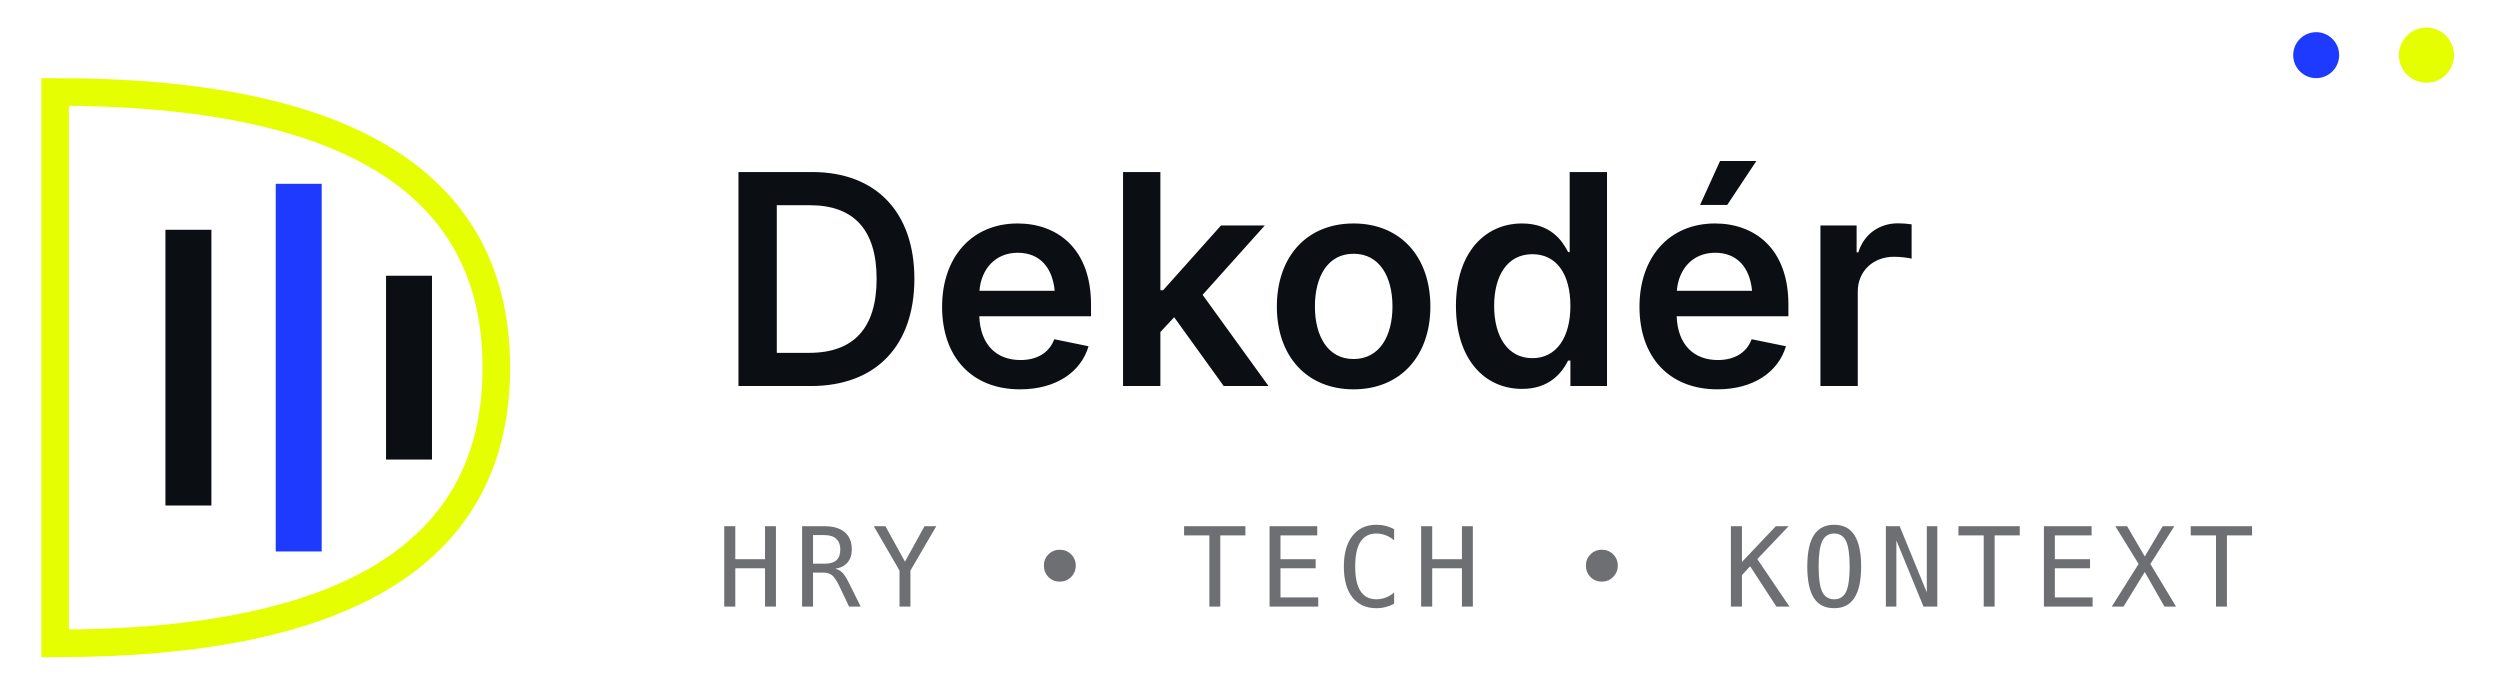
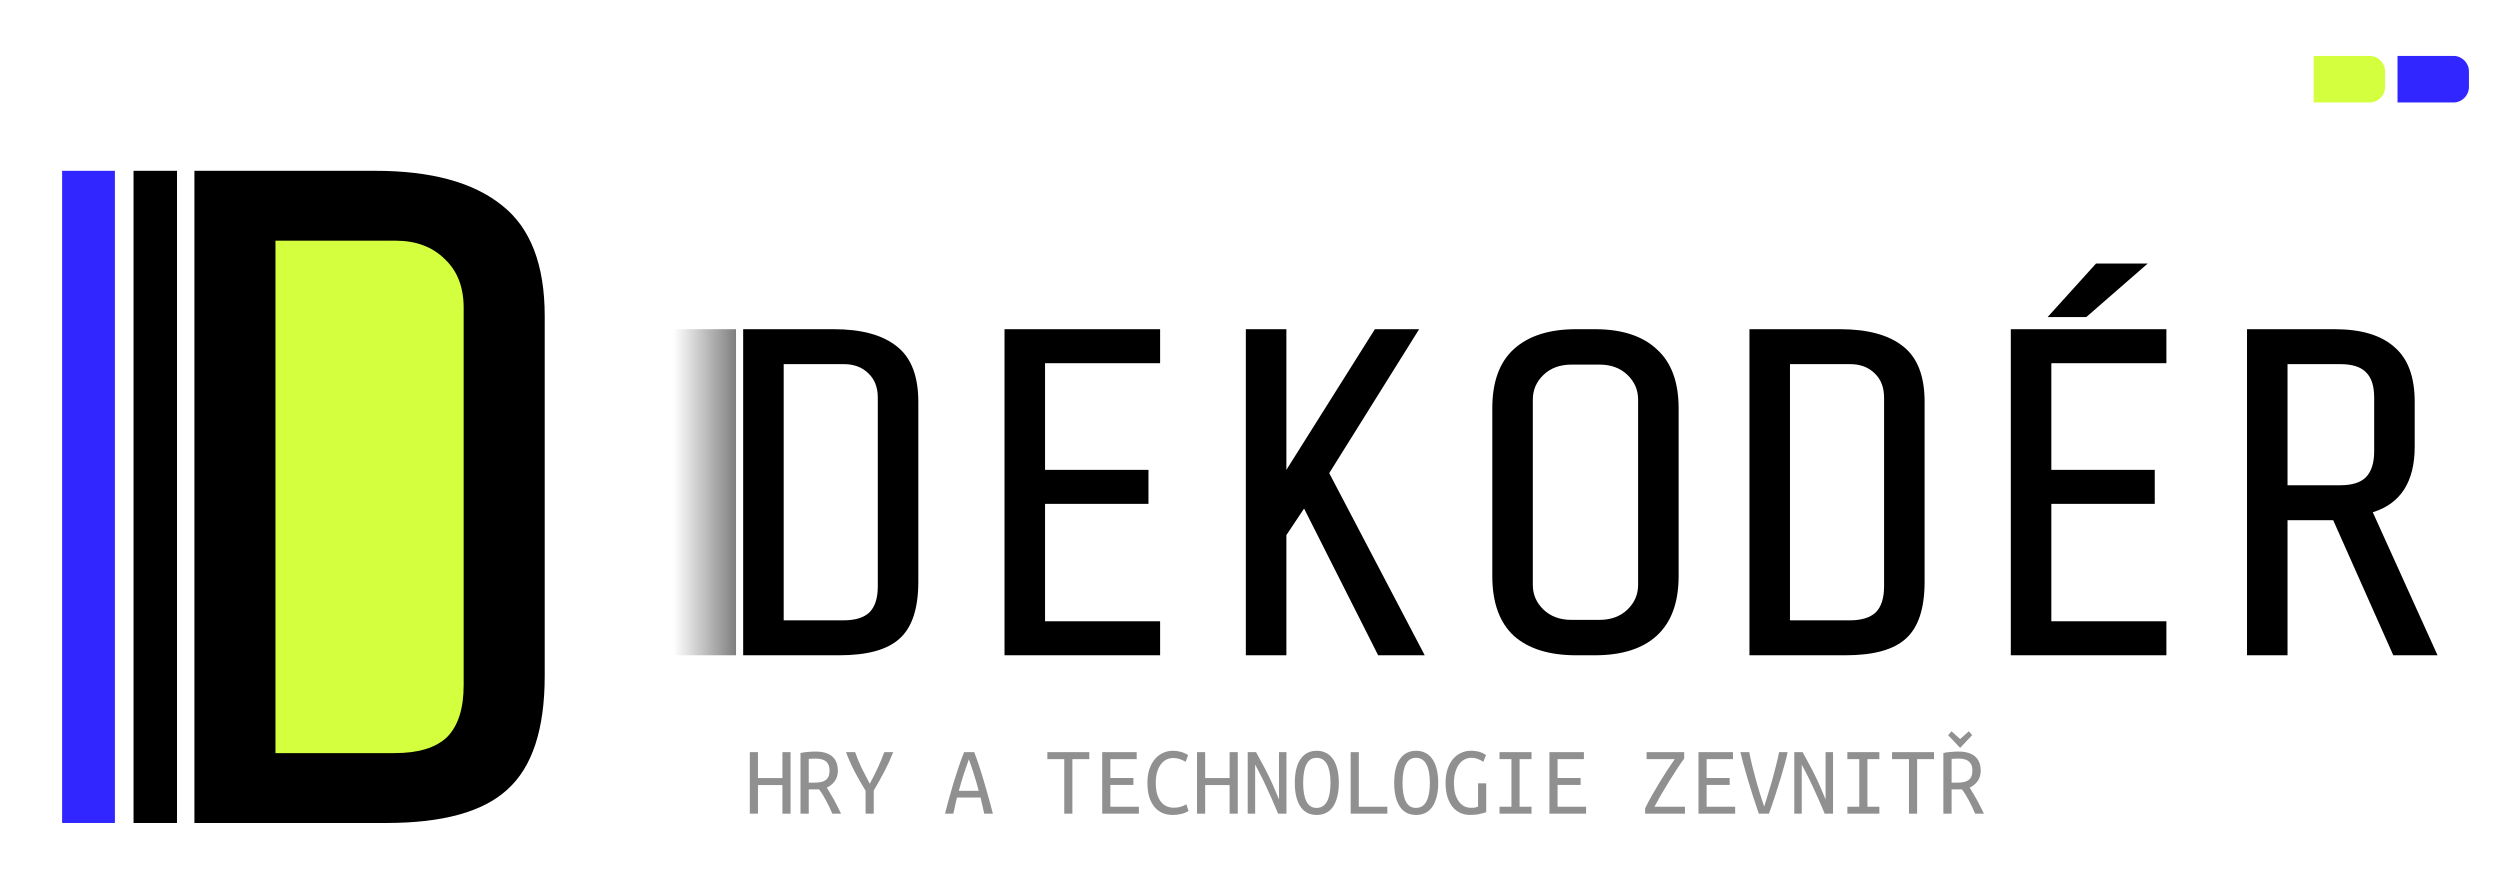
- <svg xmlns="http://www.w3.org/2000/svg" width="272" height="74" viewBox="42 30 272 74" fill="none">
-   <circle cx="294" cy="36" r="2.5" fill="#1E3AFF" />
-   <circle cx="306" cy="36" r="3" fill="#E6FF00" />
-   <path d="M48 40 Q96 40 96 70 Q96 100 48 100 L48 40 Z" stroke="#E6FF00" stroke-width="3" fill="none" />
-   <rect x="60" y="55" width="5" height="30" fill="#0B0F14" />
-   <rect x="72" y="50" width="5" height="40" fill="#1E3AFF" />
-   <rect x="84" y="60" width="5" height="20" fill="#0B0F14" />
-   <text x="120" y="72" fill="#0B0F14" font-family="Inter, system-ui, sans-serif" font-size="32" font-weight="600">
-     Dekodér
-   </text>
-   <text x="120" y="96" fill="#0B0F14" opacity="0.6" font-family="JetBrains Mono, monospace" font-size="12" letter-spacing="1.2">
-     HRY • TECH • KONTEXT
-   </text>
+ <svg xmlns="http://www.w3.org/2000/svg" width="805" height="287" viewBox="0 0 805 287" fill="none">
+   <rect x="43" y="55" width="14" height="210" fill="black" />
+   <rect x="20" y="55" width="17" height="210" fill="#3126FF" />
+   <rect x="75" y="70" width="78" height="185" fill="#D4FF3F" />
+   <path d="M175.4 217.6C175.4 234.8 171.4 247 163.4 254.2C155.6 261.4 142.6 265 124.4 265H62.6V55H120.8C138.8 55 152.4 58.7 161.6 66.1C170.8 73.3 175.4 85.2 175.4 101.8V217.6ZM149.3 99.1C149.3 92.5 147.3 87.3 143.3 83.5C139.3 79.5 134 77.5 127.4 77.5H88.7V242.5H127.1C134.7 242.5 140.3 240.8 143.9 237.4C147.5 233.8 149.3 228.2 149.3 220.6V99.1Z" fill="black" />
+   <path d="M295.7 187.3C295.7 195.9 293.7 202 289.7 205.6C285.8 209.2 279.3 211 270.2 211H239.3V106H268.4C277.4 106 284.2 107.85 288.8 111.55C293.4 115.15 295.7 121.1 295.7 129.4V187.3ZM282.65 128.05C282.65 124.75 281.65 122.15 279.65 120.25C277.65 118.25 275 117.25 271.7 117.25H252.35V199.75H271.55C275.35 199.75 278.15 198.9 279.95 197.2C281.75 195.4 282.65 192.6 282.65 188.8V128.05ZM373.556 106V116.95H336.506V151.3H369.806V162.25H336.506V200.05H373.556V211H323.456V106H373.556ZM414.212 172.3V211H401.162V106H414.212V151.3L442.712 106H456.962L428.012 152.35L458.762 211H443.762L419.912 163.75L414.212 172.3ZM540.518 185.5C540.518 194 538.168 200.4 533.468 204.7C528.868 208.9 522.218 211 513.518 211H507.518C498.818 211 492.118 208.9 487.418 204.7C482.818 200.4 480.518 194 480.518 185.5V131.5C480.518 123 482.818 116.65 487.418 112.45C492.118 108.15 498.818 106 507.518 106H513.518C522.218 106 528.868 108.15 533.468 112.45C538.168 116.65 540.518 123 540.518 131.5V185.5ZM527.468 128.65C527.468 125.55 526.318 122.9 524.018 120.7C521.718 118.5 518.718 117.4 515.018 117.4H506.018C502.318 117.4 499.318 118.5 497.018 120.7C494.718 122.9 493.568 125.55 493.568 128.65V188.35C493.568 191.45 494.718 194.1 497.018 196.3C499.318 198.5 502.318 199.6 506.018 199.6H515.018C518.718 199.6 521.718 198.5 524.018 196.3C526.318 194.1 527.468 191.45 527.468 188.35V128.65ZM619.723 187.3C619.723 195.9 617.723 202 613.723 205.6C609.823 209.2 603.323 211 594.223 211H563.323V106H592.423C601.423 106 608.223 107.85 612.823 111.55C617.423 115.15 619.723 121.1 619.723 129.4V187.3ZM606.673 128.05C606.673 124.75 605.673 122.15 603.673 120.25C601.673 118.25 599.023 117.25 595.723 117.25H576.373V199.75H595.573C599.373 199.75 602.173 198.9 603.973 197.2C605.773 195.4 606.673 192.6 606.673 188.8V128.05ZM691.579 84.85L671.779 102.1H659.329L674.929 84.85H691.579ZM697.579 106V116.95H660.529V151.3H693.829V162.25H660.529V200.05H697.579V211H647.479V106H697.579ZM736.585 167.5V211H723.535V106H751.735C760.235 106 766.635 107.9 770.935 111.7C775.335 115.4 777.535 121.3 777.535 129.4V143.8C777.535 155.1 773.035 162.15 764.035 164.95L784.885 211H770.635L751.285 167.5H736.585ZM764.485 128.05C764.485 124.25 763.585 121.5 761.785 119.8C760.085 118.1 757.335 117.25 753.535 117.25H736.585V156.25H753.535C757.335 156.25 760.085 155.4 761.785 153.7C763.585 151.9 764.485 149.1 764.485 145.3V128.05Z" fill="black" />
+   <path d="M745 18H763C765.761 18 768 20.239 768 23V28C768 30.761 765.761 33 763 33H745V18Z" fill="#D4FF3F" />
+   <path d="M772 18H790C792.761 18 795 20.239 795 23V28C795 30.761 792.761 33 790 33H772V18Z" fill="#3126FF" />
+   <rect x="217" y="106" width="20" height="105" fill="url(#paint0_linear_150_60)" fill-opacity="0.5" />
+   <path d="M251.936 242.192H254.56V262H251.936V252.784H244.064V262H241.44V242.192H244.064V250.544H251.936V242.192ZM269.792 248.24C269.792 249.456 269.472 250.533 268.832 251.472C268.192 252.389 267.328 253.104 266.24 253.616C266.56 254.128 266.912 254.715 267.296 255.376C267.701 256.016 268.107 256.709 268.512 257.456C268.917 258.181 269.312 258.939 269.696 259.728C270.101 260.496 270.475 261.253 270.816 262H268C267.36 260.464 266.656 258.992 265.888 257.584C265.141 256.176 264.416 255.035 263.712 254.16C263.584 254.181 263.392 254.192 263.136 254.192C262.901 254.192 262.741 254.192 262.656 254.192H260.416V262H257.76V242.48C258.08 242.395 258.443 242.32 258.848 242.256C259.275 242.192 259.701 242.149 260.128 242.128C260.576 242.085 261.013 242.053 261.44 242.032C261.867 242.011 262.251 242 262.592 242C264.981 242 266.773 242.523 267.968 243.568C269.184 244.613 269.792 246.171 269.792 248.24ZM262.816 244.272C262.325 244.272 261.845 244.283 261.376 244.304C260.928 244.304 260.608 244.325 260.416 244.368V252.016H262.112C262.88 252.016 263.563 251.963 264.16 251.856C264.779 251.749 265.301 251.557 265.728 251.28C266.176 250.981 266.517 250.587 266.752 250.096C266.987 249.584 267.104 248.923 267.104 248.112C267.104 247.344 266.987 246.715 266.752 246.224C266.517 245.733 266.208 245.349 265.824 245.072C265.44 244.773 264.981 244.571 264.448 244.464C263.936 244.336 263.392 244.272 262.816 244.272ZM278.72 262V254.64C277.419 252.507 276.235 250.427 275.168 248.4C274.123 246.373 273.205 244.304 272.416 242.192H275.36C275.979 243.984 276.683 245.701 277.472 247.344C278.283 248.965 279.147 250.64 280.064 252.368C281.045 250.555 281.909 248.837 282.656 247.216C283.424 245.573 284.117 243.899 284.736 242.192H287.616C286.805 244.283 285.877 246.32 284.832 248.304C283.787 250.288 282.624 252.379 281.344 254.576V262H278.72ZM316.928 262L315.744 256.816H308.128L306.976 262H304.288C304.651 260.592 305.056 259.067 305.504 257.424C305.952 255.781 306.432 254.096 306.944 252.368C307.477 250.64 308.032 248.912 308.608 247.184C309.184 245.435 309.792 243.771 310.432 242.192H313.696C314.315 243.771 314.901 245.435 315.456 247.184C316.032 248.912 316.565 250.64 317.056 252.368C317.568 254.096 318.048 255.781 318.496 257.424C318.944 259.067 319.349 260.592 319.712 262H316.928ZM311.968 244.496C311.477 245.84 310.944 247.397 310.368 249.168C309.792 250.939 309.248 252.763 308.736 254.64H315.136C314.645 252.72 314.112 250.875 313.536 249.104C312.981 247.312 312.459 245.776 311.968 244.496ZM350.752 242.192V244.432H345.312V262H342.688V244.432H337.248V242.192H350.752ZM354.912 262V242.192H366.016V244.432H357.536V250.512H364.96V252.752H357.536V259.76H366.72V262H354.912ZM382.72 261.168C381.973 261.595 381.173 261.904 380.32 262.096C379.488 262.309 378.592 262.416 377.632 262.416C376.459 262.416 375.371 262.213 374.368 261.808C373.387 261.381 372.533 260.752 371.808 259.92C371.083 259.067 370.507 257.989 370.08 256.688C369.675 255.387 369.472 253.851 369.472 252.08C369.472 250.395 369.685 248.912 370.112 247.632C370.56 246.352 371.157 245.275 371.904 244.4C372.651 243.525 373.525 242.864 374.528 242.416C375.531 241.968 376.597 241.744 377.728 241.744C378.517 241.744 379.317 241.851 380.128 242.064C380.96 242.277 381.771 242.629 382.56 243.12L381.792 245.296C380.384 244.485 379.061 244.08 377.824 244.08C376.949 244.08 376.16 244.272 375.456 244.656C374.773 245.019 374.187 245.552 373.696 246.256C373.205 246.96 372.821 247.803 372.544 248.784C372.288 249.765 372.16 250.864 372.16 252.08C372.16 253.445 372.299 254.629 372.576 255.632C372.875 256.635 373.28 257.467 373.792 258.128C374.304 258.789 374.912 259.28 375.616 259.6C376.341 259.92 377.12 260.08 377.952 260.08C378.571 260.08 379.221 260.005 379.904 259.856C380.587 259.685 381.291 259.397 382.016 258.992L382.72 261.168ZM395.936 242.192H398.56V262H395.936V252.784H388.064V262H385.44V242.192H388.064V250.544H395.936V242.192ZM411.552 262C410.827 260.229 410.144 258.629 409.504 257.2C408.864 255.749 408.245 254.395 407.648 253.136C407.072 251.877 406.496 250.693 405.92 249.584C405.344 248.453 404.757 247.323 404.16 246.192V262H401.76V242.192H404.448C405.323 243.792 406.08 245.189 406.72 246.384C407.381 247.579 407.979 248.741 408.512 249.872C409.067 250.981 409.6 252.133 410.112 253.328C410.624 254.501 411.2 255.867 411.84 257.424V242.192H414.24V262H411.552ZM416.928 252.08C416.928 250.309 417.099 248.773 417.44 247.472C417.781 246.171 418.261 245.104 418.88 244.272C419.499 243.419 420.235 242.789 421.088 242.384C421.963 241.957 422.933 241.744 424 241.744C425.045 241.744 426.005 241.957 426.88 242.384C427.755 242.789 428.501 243.419 429.12 244.272C429.739 245.104 430.219 246.171 430.56 247.472C430.923 248.773 431.104 250.309 431.104 252.08C431.104 253.851 430.923 255.387 430.56 256.688C430.219 257.989 429.739 259.067 429.12 259.92C428.501 260.773 427.755 261.403 426.88 261.808C426.005 262.213 425.045 262.416 424 262.416C422.933 262.416 421.963 262.213 421.088 261.808C420.235 261.403 419.499 260.773 418.88 259.92C418.261 259.067 417.781 257.989 417.44 256.688C417.099 255.387 416.928 253.851 416.928 252.08ZM419.616 252.08C419.616 254.683 419.968 256.677 420.672 258.064C421.376 259.451 422.464 260.144 423.936 260.144C425.429 260.144 426.549 259.451 427.296 258.064C428.043 256.677 428.416 254.683 428.416 252.08C428.416 249.477 428.043 247.483 427.296 246.096C426.549 244.709 425.429 244.016 423.936 244.016C422.464 244.016 421.376 244.709 420.672 246.096C419.968 247.483 419.616 249.477 419.616 252.08ZM446.72 259.76V262H434.912V242.192H437.536V259.76H446.72ZM448.928 252.08C448.928 250.309 449.099 248.773 449.44 247.472C449.781 246.171 450.261 245.104 450.88 244.272C451.499 243.419 452.235 242.789 453.088 242.384C453.963 241.957 454.933 241.744 456 241.744C457.045 241.744 458.005 241.957 458.88 242.384C459.755 242.789 460.501 243.419 461.12 244.272C461.739 245.104 462.219 246.171 462.56 247.472C462.923 248.773 463.104 250.309 463.104 252.08C463.104 253.851 462.923 255.387 462.56 256.688C462.219 257.989 461.739 259.067 461.12 259.92C460.501 260.773 459.755 261.403 458.88 261.808C458.005 262.213 457.045 262.416 456 262.416C454.933 262.416 453.963 262.213 453.088 261.808C452.235 261.403 451.499 260.773 450.88 259.92C450.261 259.067 449.781 257.989 449.44 256.688C449.099 255.387 448.928 253.851 448.928 252.08ZM451.616 252.08C451.616 254.683 451.968 256.677 452.672 258.064C453.376 259.451 454.464 260.144 455.936 260.144C457.429 260.144 458.549 259.451 459.296 258.064C460.043 256.677 460.416 254.683 460.416 252.08C460.416 249.477 460.043 247.483 459.296 246.096C458.549 244.709 457.429 244.016 455.936 244.016C454.464 244.016 453.376 244.709 452.672 246.096C451.968 247.483 451.616 249.477 451.616 252.08ZM475.936 252.24H478.56V261.52C478.155 261.669 477.504 261.851 476.608 262.064C475.712 262.299 474.656 262.416 473.44 262.416C472.245 262.416 471.157 262.192 470.176 261.744C469.195 261.275 468.352 260.603 467.648 259.728C466.965 258.853 466.432 257.776 466.048 256.496C465.664 255.195 465.472 253.723 465.472 252.08C465.472 250.416 465.685 248.944 466.112 247.664C466.539 246.384 467.115 245.307 467.84 244.432C468.587 243.557 469.451 242.896 470.432 242.448C471.413 241.979 472.469 241.744 473.6 241.744C474.325 241.744 474.965 241.797 475.52 241.904C476.075 242.011 476.544 242.139 476.928 242.288C477.333 242.437 477.664 242.597 477.92 242.768C478.176 242.917 478.368 243.035 478.496 243.12L477.632 245.328C477.141 244.944 476.555 244.635 475.872 244.4C475.211 244.144 474.507 244.016 473.76 244.016C472.949 244.016 472.192 244.208 471.488 244.592C470.805 244.976 470.219 245.52 469.728 246.224C469.237 246.928 468.853 247.781 468.576 248.784C468.299 249.765 468.16 250.864 468.16 252.08C468.16 253.275 468.277 254.363 468.512 255.344C468.768 256.325 469.131 257.168 469.6 257.872C470.069 258.576 470.645 259.131 471.328 259.536C472.032 259.92 472.832 260.112 473.728 260.112C474.347 260.112 474.827 260.069 475.168 259.984C475.509 259.899 475.765 259.813 475.936 259.728V252.24ZM489.312 244.432V259.76H493.152V262H482.848V259.76H486.688V244.432H482.848V242.192H493.152V244.432H489.312ZM498.912 262V242.192H510.016V244.432H501.536V250.512H508.96V252.752H501.536V259.76H510.72V262H498.912ZM542.304 244.24C541.621 245.179 540.853 246.299 540 247.6C539.168 248.88 538.315 250.224 537.44 251.632C536.565 253.04 535.712 254.459 534.88 255.888C534.069 257.296 533.355 258.587 532.736 259.76H542.56V262H529.728V260.272C530.389 258.928 531.115 257.552 531.904 256.144C532.715 254.715 533.536 253.317 534.368 251.952C535.2 250.587 536.032 249.264 536.864 247.984C537.696 246.704 538.496 245.52 539.264 244.432H530.208V242.192H542.304V244.24ZM546.912 262V242.192H558.016V244.432H549.536V250.512H556.96V252.752H549.536V259.76H558.72V262H546.912ZM563.264 242.192C563.52 243.536 563.84 245.008 564.224 246.608C564.629 248.187 565.045 249.776 565.472 251.376C565.92 252.955 566.368 254.469 566.816 255.92C567.264 257.371 567.68 258.64 568.064 259.728C568.405 258.64 568.8 257.36 569.248 255.888C569.717 254.416 570.176 252.891 570.624 251.312C571.072 249.712 571.488 248.123 571.872 246.544C572.277 244.965 572.608 243.515 572.864 242.192H575.616C575.445 243.045 575.168 244.197 574.784 245.648C574.4 247.077 573.941 248.688 573.408 250.48C572.875 252.251 572.277 254.139 571.616 256.144C570.976 258.128 570.304 260.08 569.6 262H566.336C565.675 260.08 565.024 258.128 564.384 256.144C563.765 254.16 563.189 252.283 562.656 250.512C562.123 248.72 561.664 247.099 561.28 245.648C560.896 244.197 560.608 243.045 560.416 242.192H563.264ZM587.552 262C586.827 260.229 586.144 258.629 585.504 257.2C584.864 255.749 584.245 254.395 583.648 253.136C583.072 251.877 582.496 250.693 581.92 249.584C581.344 248.453 580.757 247.323 580.16 246.192V262H577.76V242.192H580.448C581.323 243.792 582.08 245.189 582.72 246.384C583.381 247.579 583.979 248.741 584.512 249.872C585.067 250.981 585.6 252.133 586.112 253.328C586.624 254.501 587.2 255.867 587.84 257.424V242.192H590.24V262H587.552ZM601.312 244.432V259.76H605.152V262H594.848V259.76H598.688V244.432H594.848V242.192H605.152V244.432H601.312ZM622.752 242.192V244.432H617.312V262H614.688V244.432H609.248V242.192H622.752ZM637.792 248.24C637.792 249.456 637.472 250.533 636.832 251.472C636.192 252.389 635.328 253.104 634.24 253.616C634.56 254.128 634.912 254.715 635.296 255.376C635.701 256.016 636.107 256.709 636.512 257.456C636.917 258.181 637.312 258.939 637.696 259.728C638.101 260.496 638.475 261.253 638.816 262H636C635.36 260.464 634.656 258.992 633.888 257.584C633.141 256.176 632.416 255.035 631.712 254.16C631.584 254.181 631.392 254.192 631.136 254.192C630.901 254.192 630.741 254.192 630.656 254.192H628.416V262H625.76V242.48C626.08 242.395 626.443 242.32 626.848 242.256C627.275 242.192 627.701 242.149 628.128 242.128C628.576 242.085 629.013 242.053 629.44 242.032C629.867 242.011 630.251 242 630.592 242C632.981 242 634.773 242.523 635.968 243.568C637.184 244.613 637.792 246.171 637.792 248.24ZM630.816 244.272C630.325 244.272 629.845 244.283 629.376 244.304C628.928 244.304 628.608 244.325 628.416 244.368V252.016H630.112C630.88 252.016 631.563 251.963 632.16 251.856C632.779 251.749 633.301 251.557 633.728 251.28C634.176 250.981 634.517 250.587 634.752 250.096C634.987 249.584 635.104 248.923 635.104 248.112C635.104 247.344 634.987 246.715 634.752 246.224C634.517 245.733 634.208 245.349 633.824 245.072C633.44 244.773 632.981 244.571 632.448 244.464C631.936 244.336 631.392 244.272 630.816 244.272ZM627.296 236.72L628.384 235.472L631.168 237.968L633.952 235.472L635.04 236.72L631.168 240.816L627.296 236.72Z" fill="#909090" />
+   <defs>
+     <linearGradient id="paint0_linear_150_60" x1="237" y1="156" x2="217" y2="156" gradientUnits="userSpaceOnUse">
+       <stop />
+       <stop offset="1" stop-color="white" />
+     </linearGradient>
+   </defs>
</svg>
